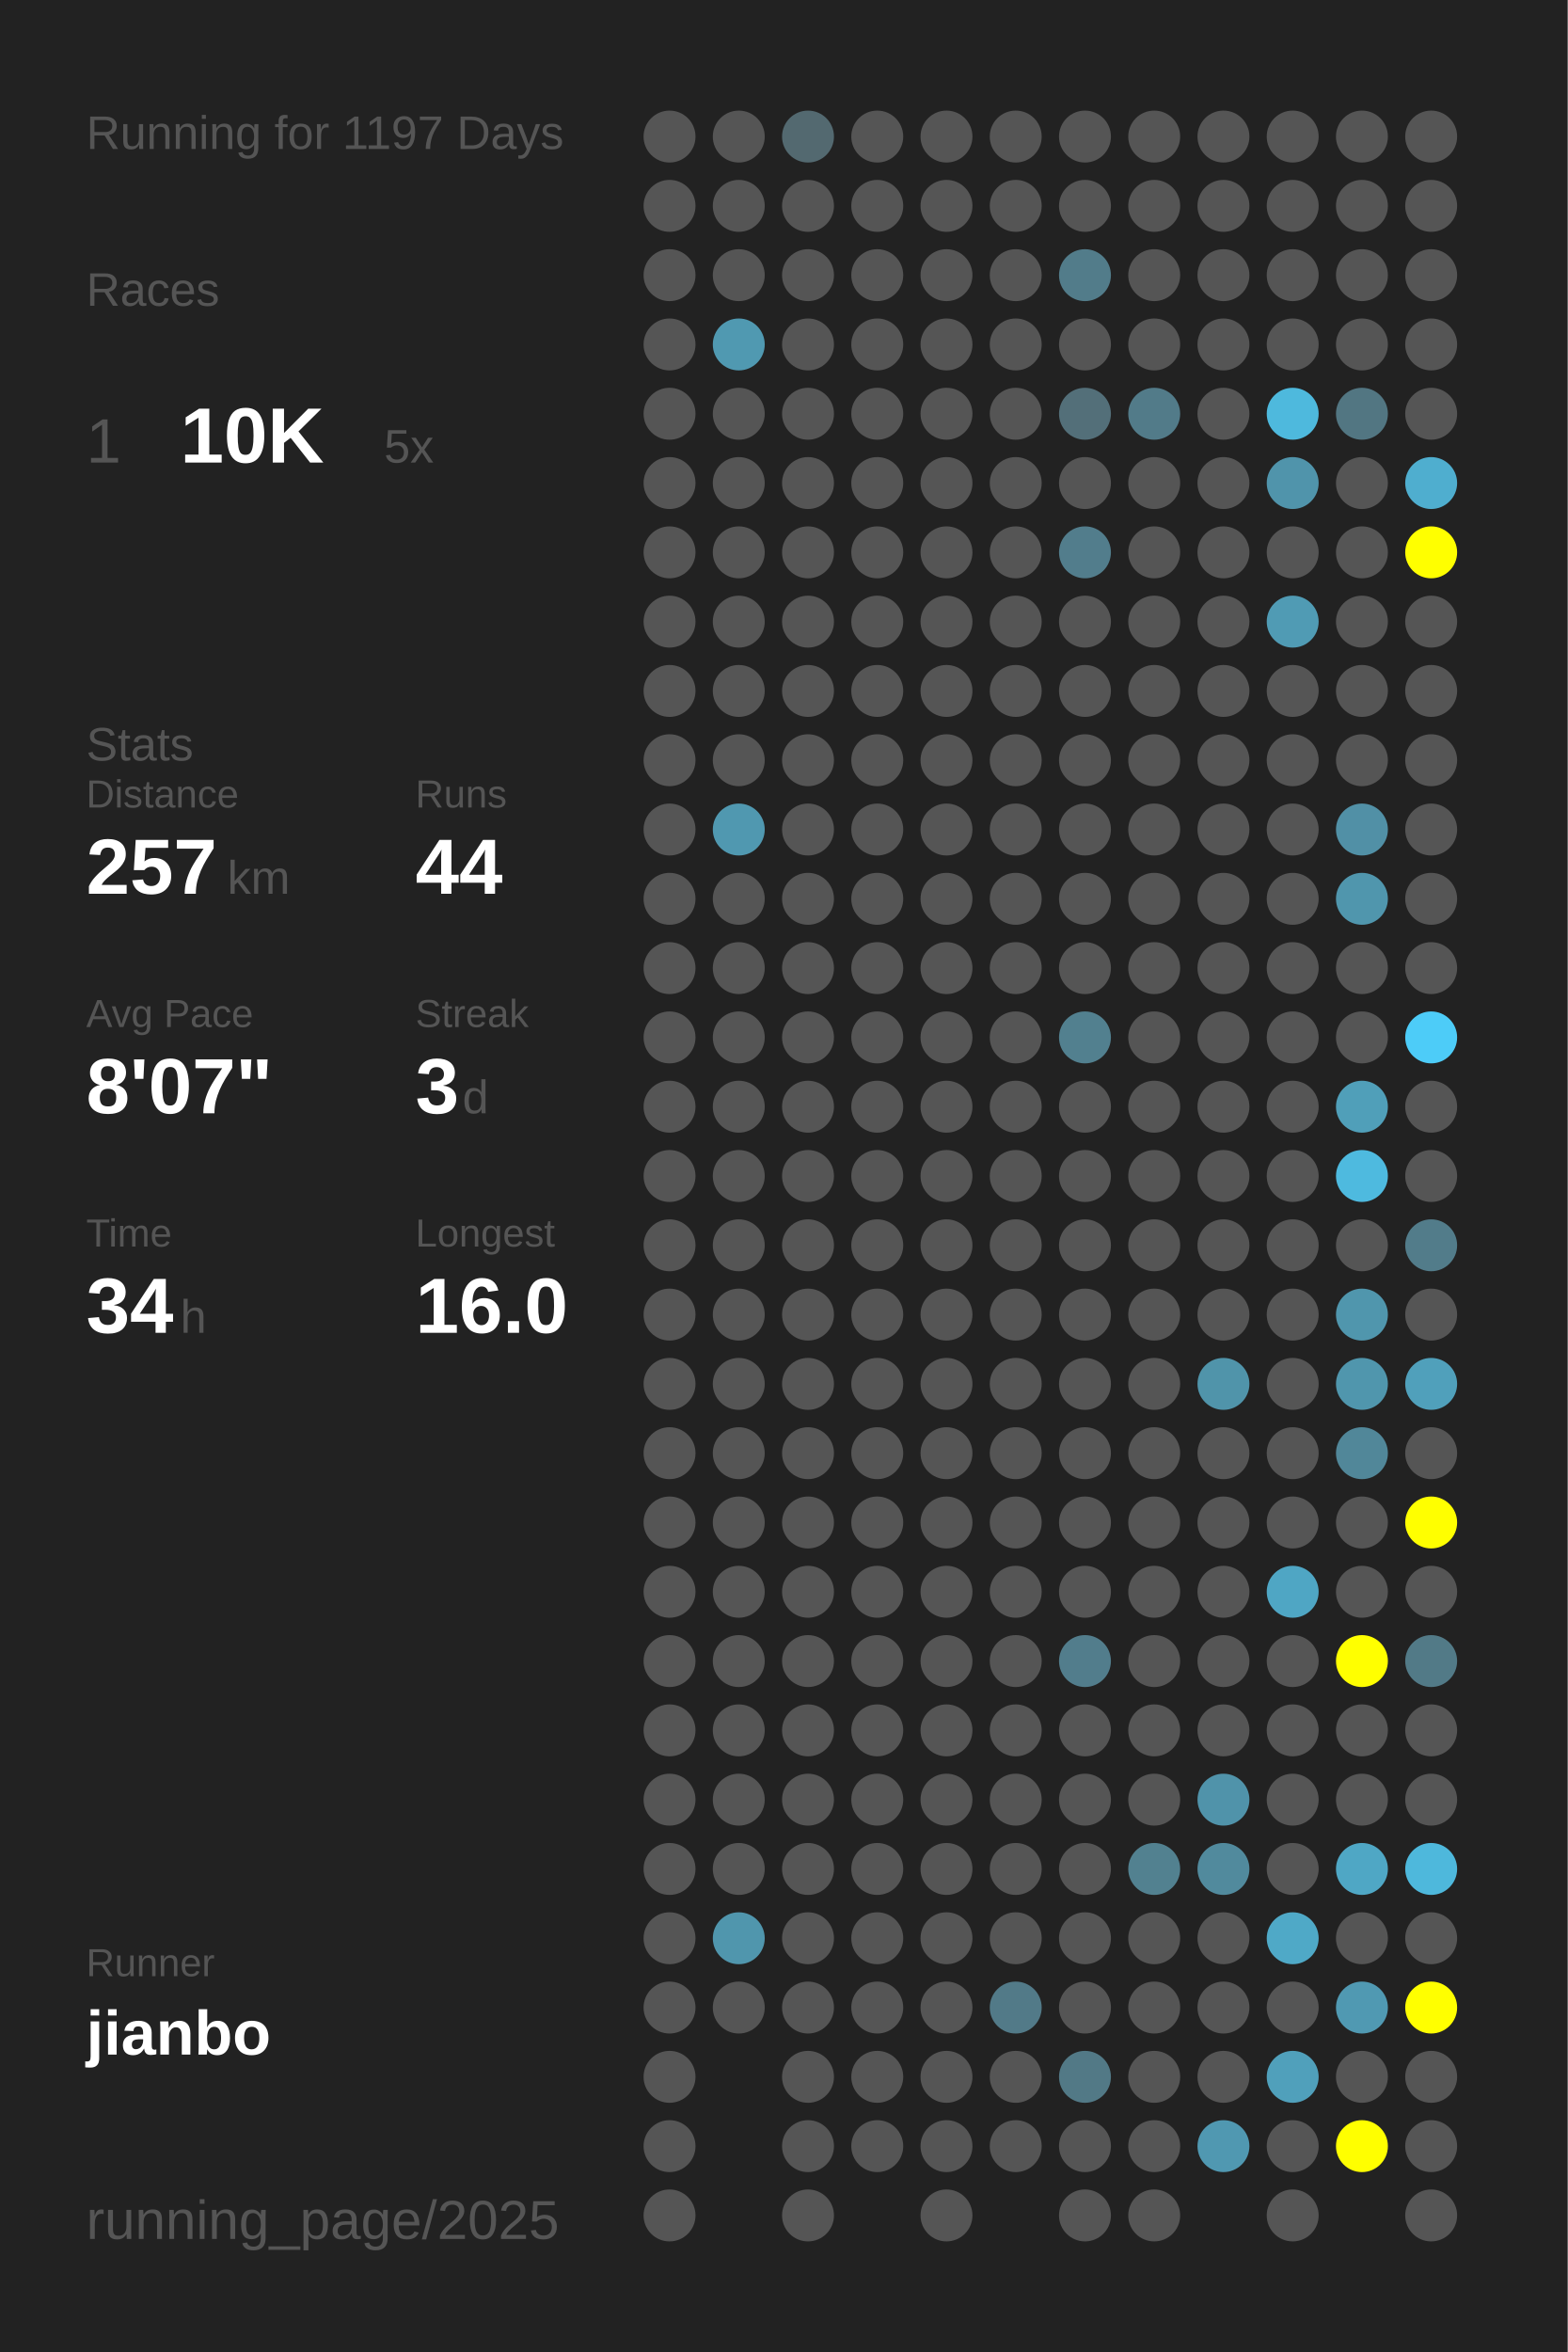
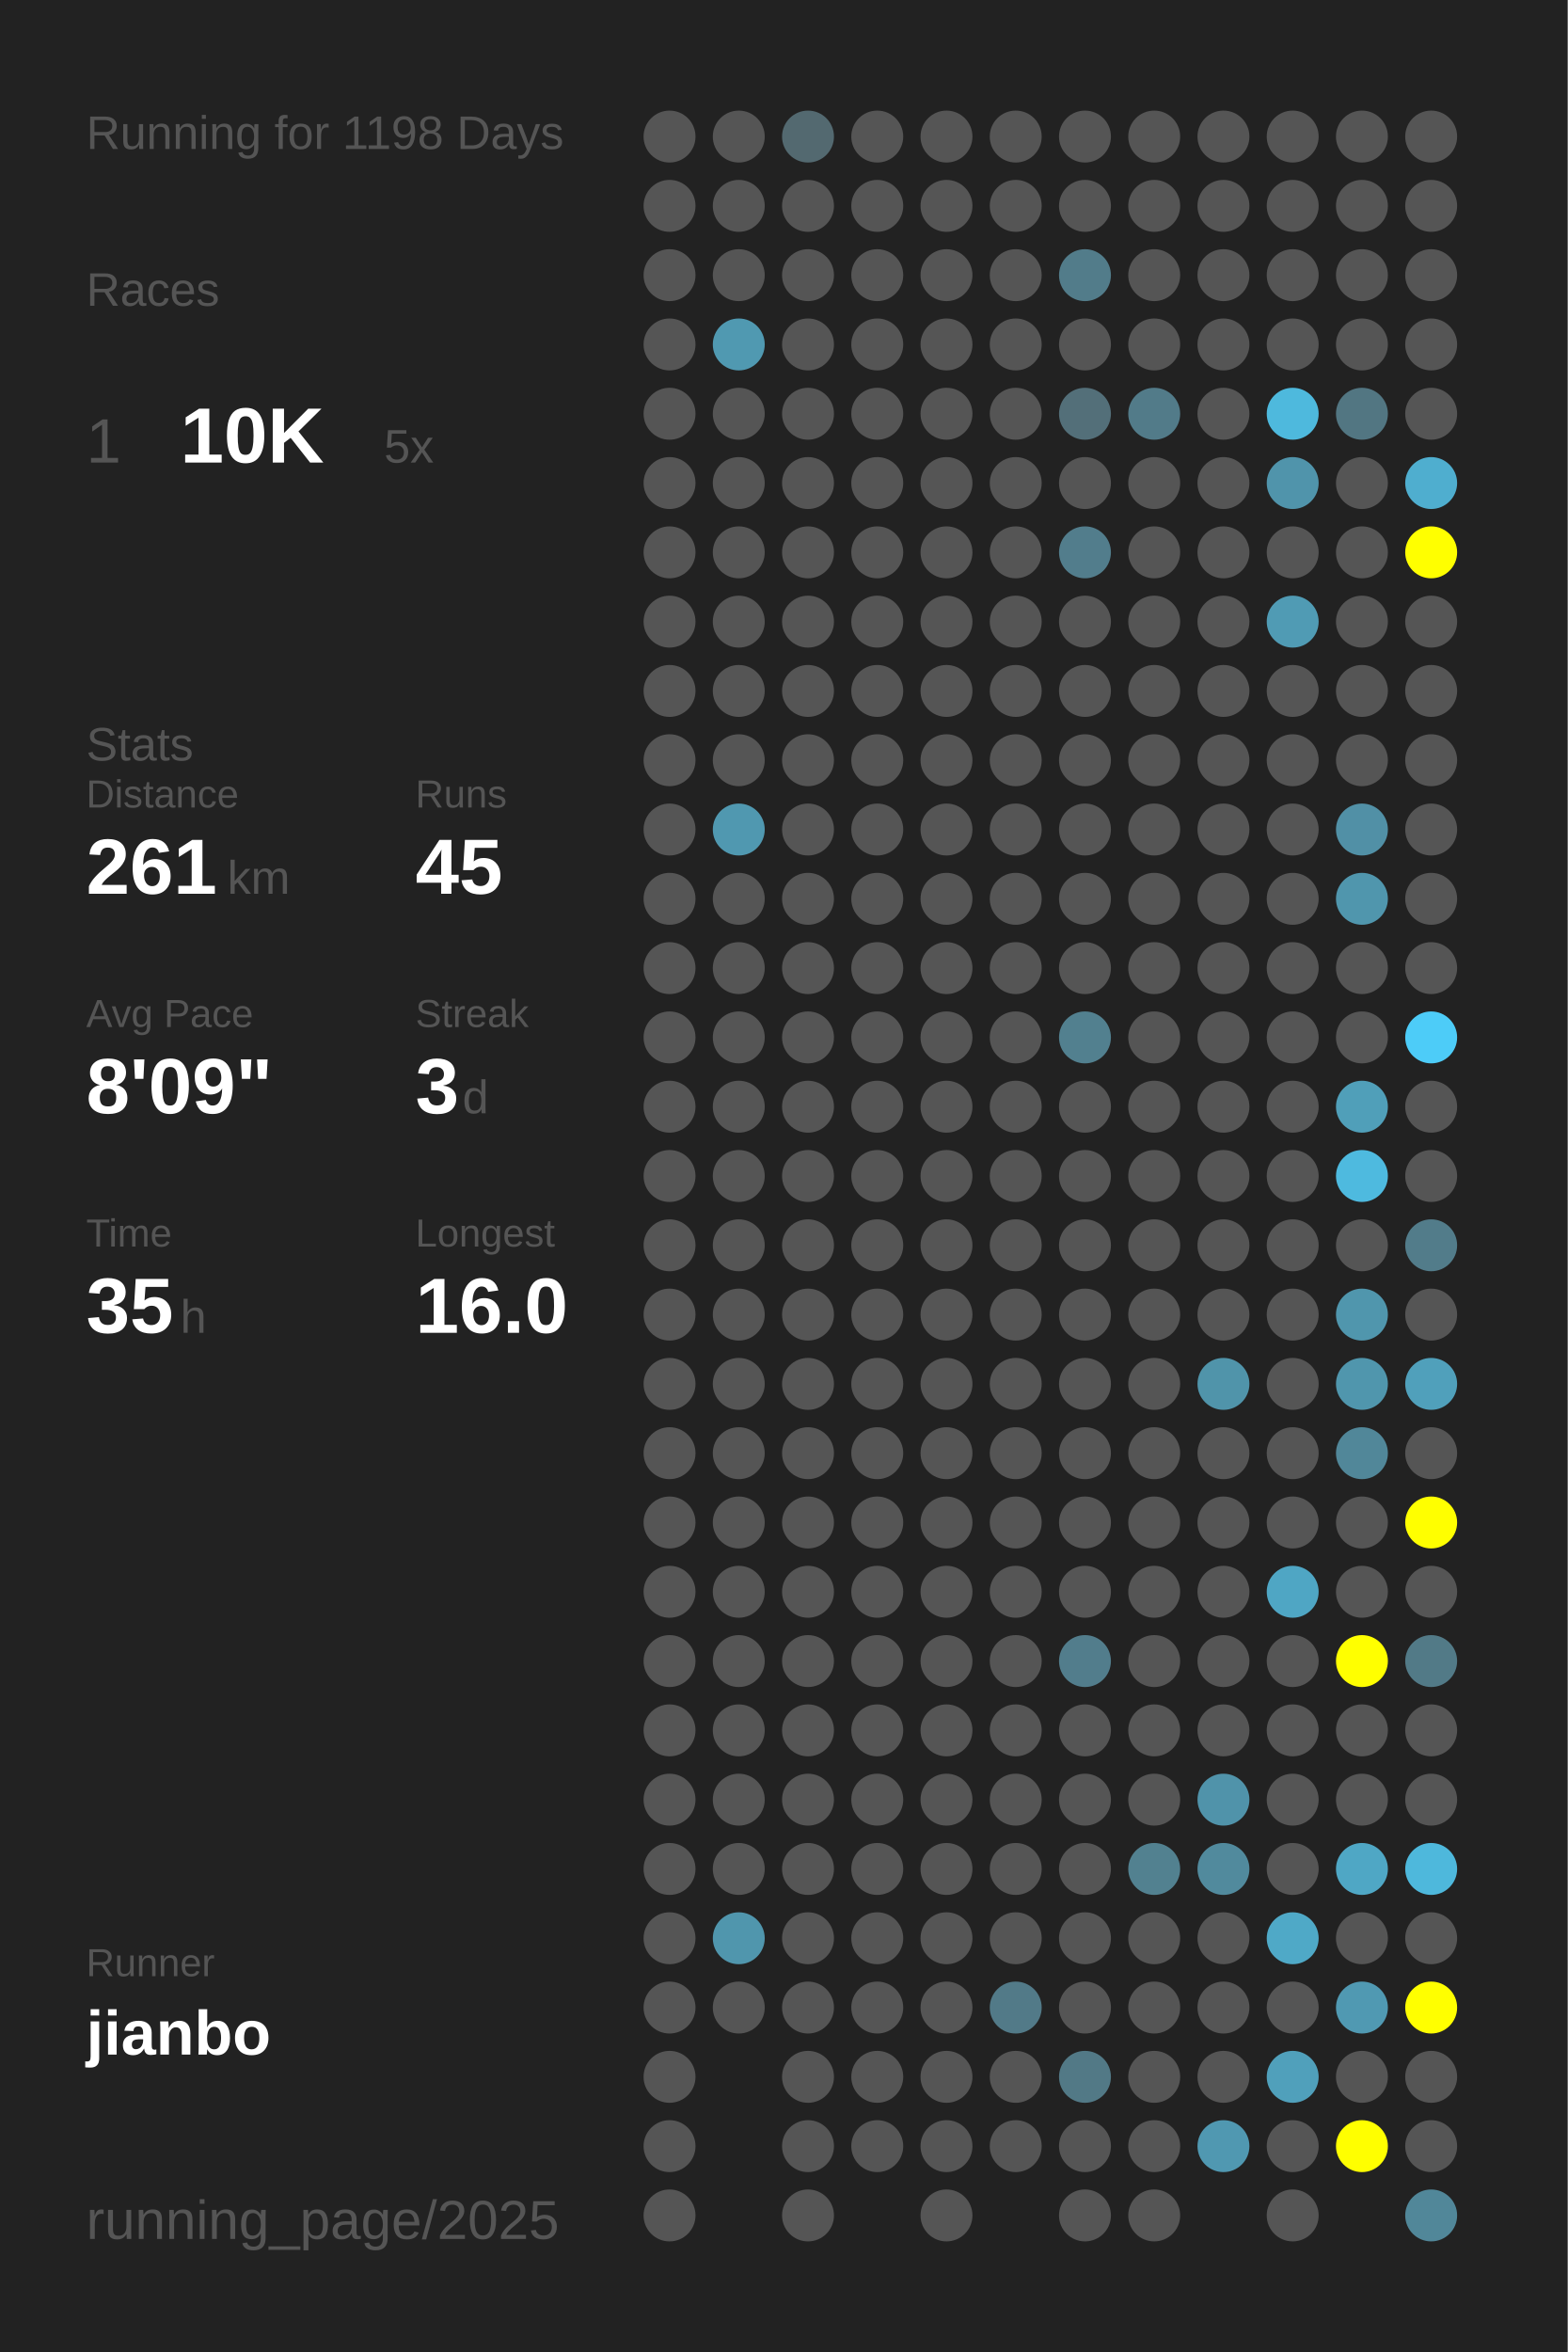
<svg xmlns="http://www.w3.org/2000/svg" baseProfile="full" height="300mm" version="1.1" viewBox="0,0,200,300" width="200mm">
  <defs />
  <rect fill="#222222" height="300" width="200" x="0" y="0" />
-   <text fill="#555555" style="font-size:6px; font-family:Arial;" x="11" y="19">Running for 1197 Days</text>
+   <text fill="#555555" style="font-size:6px; font-family:Arial;" x="11" y="19">Running for 1198 Days</text>
  <text fill="#555555" style="font-size:6px; font-family:Arial;" x="11" y="39">Races</text>
  <text fill="#555555" style="font-size:8px; font-family:Arial;" x="11" y="59">1</text>
  <text fill="#FFFFFF" style="font-size:10px; font-family:Arial; font-weight:bold;" x="23" y="59">10K</text>
  <text fill="#555555" style="font-size:6px; font-family:Arial;" x="49" y="59">5x</text>
  <text fill="#555555" style="font-size:6px; font-family:Arial;" x="11" y="97">Stats</text>
  <text fill="#555555" style="font-size:5px; font-family:Arial;" x="11" y="103">Distance</text>
-   <text fill="#FFFFFF" style="font-size:10px; font-family:Arial; font-weight:bold;" x="11" y="114">257</text>
+   <text fill="#FFFFFF" style="font-size:10px; font-family:Arial; font-weight:bold;" x="11" y="114">261</text>
  <text fill="#555555" style="font-size:6px; font-family:Arial;" x="29" y="114">km</text>
  <text fill="#555555" style="font-size:5px; font-family:Arial;" x="53" y="103">Runs</text>
-   <text fill="#FFFFFF" style="font-size:10px; font-family:Arial; font-weight:bold;" x="53" y="114">44</text>
+   <text fill="#FFFFFF" style="font-size:10px; font-family:Arial; font-weight:bold;" x="53" y="114">45</text>
  <text fill="#555555" style="font-size:5px; font-family:Arial;" x="11" y="131">Avg Pace</text>
-   <text fill="#FFFFFF" style="font-size:10px; font-family:Arial; font-weight:bold;" x="11" y="142">8'07"</text>
+   <text fill="#FFFFFF" style="font-size:10px; font-family:Arial; font-weight:bold;" x="11" y="142">8'09"</text>
  <text fill="#555555" style="font-size:5px; font-family:Arial;" x="53" y="131">Streak</text>
  <text fill="#FFFFFF" style="font-size:10px; font-family:Arial; font-weight:bold;" x="53" y="142">3</text>
  <text fill="#555555" style="font-size:6px; font-family:Arial;" x="59" y="142">d</text>
  <text fill="#555555" style="font-size:5px; font-family:Arial;" x="11" y="159">Time</text>
-   <text fill="#FFFFFF" style="font-size:10px; font-family:Arial; font-weight:bold;" x="11" y="170">34</text>
+   <text fill="#FFFFFF" style="font-size:10px; font-family:Arial; font-weight:bold;" x="11" y="170">35</text>
  <text fill="#555555" style="font-size:6px; font-family:Arial;" x="23" y="170">h</text>
  <text fill="#555555" style="font-size:5px; font-family:Arial;" x="53" y="159">Longest</text>
  <text fill="#FFFFFF" style="font-size:10px; font-family:Arial; font-weight:bold;" x="53" y="170">16.0</text>
  <text fill="#555555" style="font-size:5px; font-family:Arial;" x="11" y="252.065">Runner</text>
  <text fill="#FFFFFF" style="font-size:8px; font-family:Arial; font-weight:bold;" x="11" y="262.065">jianbo</text>
  <text fill="#555555" style="font-size:7px; font-family:Arial;" x="11" y="285.581">running_page/2025</text>
  <circle cx="85.417" cy="17.419" fill="#555555" r="3.312" />
  <circle cx="85.417" cy="26.258" fill="#555555" r="3.312" />
  <circle cx="85.417" cy="35.097" fill="#555555" r="3.312" />
  <circle cx="85.417" cy="43.935" fill="#555555" r="3.312" />
  <circle cx="85.417" cy="52.774" fill="#555555" r="3.312" />
  <circle cx="85.417" cy="61.613" fill="#555555" r="3.312" />
  <circle cx="85.417" cy="70.452" fill="#555555" r="3.312" />
  <circle cx="85.417" cy="79.29" fill="#555555" r="3.312" />
  <circle cx="85.417" cy="88.129" fill="#555555" r="3.312" />
  <circle cx="85.417" cy="96.968" fill="#555555" r="3.312" />
  <circle cx="85.417" cy="105.806" fill="#555555" r="3.312" />
  <circle cx="85.417" cy="114.645" fill="#555555" r="3.312" />
  <circle cx="85.417" cy="123.484" fill="#555555" r="3.312" />
  <circle cx="85.417" cy="132.323" fill="#555555" r="3.312" />
  <circle cx="85.417" cy="141.161" fill="#555555" r="3.312" />
  <circle cx="85.417" cy="150" fill="#555555" r="3.312" />
  <circle cx="85.417" cy="158.839" fill="#555555" r="3.312" />
  <circle cx="85.417" cy="167.677" fill="#555555" r="3.312" />
  <circle cx="85.417" cy="176.516" fill="#555555" r="3.312" />
  <circle cx="85.417" cy="185.355" fill="#555555" r="3.312" />
  <circle cx="85.417" cy="194.194" fill="#555555" r="3.312" />
  <circle cx="85.417" cy="203.032" fill="#555555" r="3.312" />
  <circle cx="85.417" cy="211.871" fill="#555555" r="3.312" />
  <circle cx="85.417" cy="220.71" fill="#555555" r="3.312" />
  <circle cx="85.417" cy="229.548" fill="#555555" r="3.312" />
  <circle cx="85.417" cy="238.387" fill="#555555" r="3.312" />
  <circle cx="85.417" cy="247.226" fill="#555555" r="3.312" />
  <circle cx="85.417" cy="256.065" fill="#555555" r="3.312" />
  <circle cx="85.417" cy="264.903" fill="#555555" r="3.312" />
  <circle cx="85.417" cy="273.742" fill="#555555" r="3.312" />
  <circle cx="85.417" cy="282.581" fill="#555555" r="3.312" />
  <circle cx="94.25" cy="17.419" fill="#555555" r="3.312" />
  <circle cx="94.25" cy="26.258" fill="#555555" r="3.312" />
  <circle cx="94.25" cy="35.097" fill="#555555" r="3.312" />
  <circle cx="94.25" cy="43.935" fill="#5099b1" r="3.312" />
  <circle cx="94.25" cy="52.774" fill="#555555" r="3.312" />
  <circle cx="94.25" cy="61.613" fill="#555555" r="3.312" />
  <circle cx="94.25" cy="70.452" fill="#555555" r="3.312" />
  <circle cx="94.25" cy="79.29" fill="#555555" r="3.312" />
  <circle cx="94.25" cy="88.129" fill="#555555" r="3.312" />
  <circle cx="94.25" cy="96.968" fill="#555555" r="3.312" />
  <circle cx="94.25" cy="105.806" fill="#5098b0" r="3.312" />
  <circle cx="94.25" cy="114.645" fill="#555555" r="3.312" />
  <circle cx="94.25" cy="123.484" fill="#555555" r="3.312" />
  <circle cx="94.25" cy="132.323" fill="#555555" r="3.312" />
  <circle cx="94.25" cy="141.161" fill="#555555" r="3.312" />
  <circle cx="94.25" cy="150" fill="#555555" r="3.312" />
  <circle cx="94.25" cy="158.839" fill="#555555" r="3.312" />
  <circle cx="94.25" cy="167.677" fill="#555555" r="3.312" />
  <circle cx="94.25" cy="176.516" fill="#555555" r="3.312" />
  <circle cx="94.25" cy="185.355" fill="#555555" r="3.312" />
  <circle cx="94.25" cy="194.194" fill="#555555" r="3.312" />
  <circle cx="94.25" cy="203.032" fill="#555555" r="3.312" />
  <circle cx="94.25" cy="211.871" fill="#555555" r="3.312" />
  <circle cx="94.25" cy="220.71" fill="#555555" r="3.312" />
  <circle cx="94.25" cy="229.548" fill="#555555" r="3.312" />
  <circle cx="94.25" cy="238.387" fill="#555555" r="3.312" />
  <circle cx="94.25" cy="247.226" fill="#5096ad" r="3.312" />
  <circle cx="94.25" cy="256.065" fill="#555555" r="3.312" />
  <circle cx="103.083" cy="17.419" fill="#536970" r="3.312" />
  <circle cx="103.083" cy="26.258" fill="#555555" r="3.312" />
  <circle cx="103.083" cy="35.097" fill="#555555" r="3.312" />
  <circle cx="103.083" cy="43.935" fill="#555555" r="3.312" />
  <circle cx="103.083" cy="52.774" fill="#555555" r="3.312" />
  <circle cx="103.083" cy="61.613" fill="#555555" r="3.312" />
  <circle cx="103.083" cy="70.452" fill="#555555" r="3.312" />
  <circle cx="103.083" cy="79.29" fill="#555555" r="3.312" />
  <circle cx="103.083" cy="88.129" fill="#555555" r="3.312" />
  <circle cx="103.083" cy="96.968" fill="#555555" r="3.312" />
  <circle cx="103.083" cy="105.806" fill="#555555" r="3.312" />
  <circle cx="103.083" cy="114.645" fill="#555555" r="3.312" />
  <circle cx="103.083" cy="123.484" fill="#555555" r="3.312" />
  <circle cx="103.083" cy="132.323" fill="#555555" r="3.312" />
  <circle cx="103.083" cy="141.161" fill="#555555" r="3.312" />
  <circle cx="103.083" cy="150" fill="#555555" r="3.312" />
  <circle cx="103.083" cy="158.839" fill="#555555" r="3.312" />
  <circle cx="103.083" cy="167.677" fill="#555555" r="3.312" />
  <circle cx="103.083" cy="176.516" fill="#555555" r="3.312" />
  <circle cx="103.083" cy="185.355" fill="#555555" r="3.312" />
  <circle cx="103.083" cy="194.194" fill="#555555" r="3.312" />
  <circle cx="103.083" cy="203.032" fill="#555555" r="3.312" />
  <circle cx="103.083" cy="211.871" fill="#555555" r="3.312" />
  <circle cx="103.083" cy="220.71" fill="#555555" r="3.312" />
  <circle cx="103.083" cy="229.548" fill="#555555" r="3.312" />
  <circle cx="103.083" cy="238.387" fill="#555555" r="3.312" />
  <circle cx="103.083" cy="247.226" fill="#555555" r="3.312" />
  <circle cx="103.083" cy="256.065" fill="#555555" r="3.312" />
  <circle cx="103.083" cy="264.903" fill="#555555" r="3.312" />
  <circle cx="103.083" cy="273.742" fill="#555555" r="3.312" />
  <circle cx="103.083" cy="282.581" fill="#555555" r="3.312" />
  <circle cx="111.917" cy="17.419" fill="#555555" r="3.312" />
  <circle cx="111.917" cy="26.258" fill="#555555" r="3.312" />
  <circle cx="111.917" cy="35.097" fill="#555555" r="3.312" />
  <circle cx="111.917" cy="43.935" fill="#555555" r="3.312" />
  <circle cx="111.917" cy="52.774" fill="#555555" r="3.312" />
  <circle cx="111.917" cy="61.613" fill="#555555" r="3.312" />
  <circle cx="111.917" cy="70.452" fill="#555555" r="3.312" />
  <circle cx="111.917" cy="79.29" fill="#555555" r="3.312" />
  <circle cx="111.917" cy="88.129" fill="#555555" r="3.312" />
  <circle cx="111.917" cy="96.968" fill="#555555" r="3.312" />
  <circle cx="111.917" cy="105.806" fill="#555555" r="3.312" />
  <circle cx="111.917" cy="114.645" fill="#555555" r="3.312" />
  <circle cx="111.917" cy="123.484" fill="#555555" r="3.312" />
  <circle cx="111.917" cy="132.323" fill="#555555" r="3.312" />
  <circle cx="111.917" cy="141.161" fill="#555555" r="3.312" />
  <circle cx="111.917" cy="150" fill="#555555" r="3.312" />
  <circle cx="111.917" cy="158.839" fill="#555555" r="3.312" />
  <circle cx="111.917" cy="167.677" fill="#555555" r="3.312" />
  <circle cx="111.917" cy="176.516" fill="#555555" r="3.312" />
  <circle cx="111.917" cy="185.355" fill="#555555" r="3.312" />
  <circle cx="111.917" cy="194.194" fill="#555555" r="3.312" />
  <circle cx="111.917" cy="203.032" fill="#555555" r="3.312" />
  <circle cx="111.917" cy="211.871" fill="#555555" r="3.312" />
  <circle cx="111.917" cy="220.71" fill="#555555" r="3.312" />
  <circle cx="111.917" cy="229.548" fill="#555555" r="3.312" />
  <circle cx="111.917" cy="238.387" fill="#555555" r="3.312" />
  <circle cx="111.917" cy="247.226" fill="#555555" r="3.312" />
  <circle cx="111.917" cy="256.065" fill="#555555" r="3.312" />
  <circle cx="111.917" cy="264.903" fill="#555555" r="3.312" />
  <circle cx="111.917" cy="273.742" fill="#555555" r="3.312" />
  <circle cx="120.75" cy="17.419" fill="#555555" r="3.312" />
  <circle cx="120.75" cy="26.258" fill="#555555" r="3.312" />
  <circle cx="120.75" cy="35.097" fill="#555555" r="3.312" />
  <circle cx="120.75" cy="43.935" fill="#555555" r="3.312" />
  <circle cx="120.75" cy="52.774" fill="#555555" r="3.312" />
  <circle cx="120.75" cy="61.613" fill="#555555" r="3.312" />
  <circle cx="120.75" cy="70.452" fill="#555555" r="3.312" />
  <circle cx="120.75" cy="79.29" fill="#555555" r="3.312" />
  <circle cx="120.75" cy="88.129" fill="#555555" r="3.312" />
  <circle cx="120.75" cy="96.968" fill="#555555" r="3.312" />
  <circle cx="120.75" cy="105.806" fill="#555555" r="3.312" />
  <circle cx="120.75" cy="114.645" fill="#555555" r="3.312" />
  <circle cx="120.75" cy="123.484" fill="#555555" r="3.312" />
  <circle cx="120.75" cy="132.323" fill="#555555" r="3.312" />
  <circle cx="120.75" cy="141.161" fill="#555555" r="3.312" />
  <circle cx="120.75" cy="150" fill="#555555" r="3.312" />
  <circle cx="120.75" cy="158.839" fill="#555555" r="3.312" />
  <circle cx="120.75" cy="167.677" fill="#555555" r="3.312" />
  <circle cx="120.75" cy="176.516" fill="#555555" r="3.312" />
  <circle cx="120.75" cy="185.355" fill="#555555" r="3.312" />
  <circle cx="120.75" cy="194.194" fill="#555555" r="3.312" />
  <circle cx="120.75" cy="203.032" fill="#555555" r="3.312" />
  <circle cx="120.75" cy="211.871" fill="#555555" r="3.312" />
  <circle cx="120.75" cy="220.71" fill="#555555" r="3.312" />
  <circle cx="120.75" cy="229.548" fill="#555555" r="3.312" />
  <circle cx="120.75" cy="238.387" fill="#555555" r="3.312" />
  <circle cx="120.75" cy="247.226" fill="#555555" r="3.312" />
  <circle cx="120.75" cy="256.065" fill="#555555" r="3.312" />
  <circle cx="120.75" cy="264.903" fill="#555555" r="3.312" />
  <circle cx="120.75" cy="273.742" fill="#555555" r="3.312" />
  <circle cx="120.75" cy="282.581" fill="#555555" r="3.312" />
  <circle cx="129.583" cy="17.419" fill="#555555" r="3.312" />
  <circle cx="129.583" cy="26.258" fill="#555555" r="3.312" />
  <circle cx="129.583" cy="35.097" fill="#555555" r="3.312" />
  <circle cx="129.583" cy="43.935" fill="#555555" r="3.312" />
  <circle cx="129.583" cy="52.774" fill="#555555" r="3.312" />
  <circle cx="129.583" cy="61.613" fill="#555555" r="3.312" />
  <circle cx="129.583" cy="70.452" fill="#555555" r="3.312" />
  <circle cx="129.583" cy="79.29" fill="#555555" r="3.312" />
  <circle cx="129.583" cy="88.129" fill="#555555" r="3.312" />
  <circle cx="129.583" cy="96.968" fill="#555555" r="3.312" />
  <circle cx="129.583" cy="105.806" fill="#555555" r="3.312" />
  <circle cx="129.583" cy="114.645" fill="#555555" r="3.312" />
  <circle cx="129.583" cy="123.484" fill="#555555" r="3.312" />
  <circle cx="129.583" cy="132.323" fill="#555555" r="3.312" />
  <circle cx="129.583" cy="141.161" fill="#555555" r="3.312" />
  <circle cx="129.583" cy="150" fill="#555555" r="3.312" />
  <circle cx="129.583" cy="158.839" fill="#555555" r="3.312" />
  <circle cx="129.583" cy="167.677" fill="#555555" r="3.312" />
  <circle cx="129.583" cy="176.516" fill="#555555" r="3.312" />
  <circle cx="129.583" cy="185.355" fill="#555555" r="3.312" />
  <circle cx="129.583" cy="194.194" fill="#555555" r="3.312" />
  <circle cx="129.583" cy="203.032" fill="#555555" r="3.312" />
  <circle cx="129.583" cy="211.871" fill="#555555" r="3.312" />
  <circle cx="129.583" cy="220.71" fill="#555555" r="3.312" />
  <circle cx="129.583" cy="229.548" fill="#555555" r="3.312" />
  <circle cx="129.583" cy="238.387" fill="#555555" r="3.312" />
  <circle cx="129.583" cy="247.226" fill="#555555" r="3.312" />
  <circle cx="129.583" cy="256.065" fill="#527a88" r="3.312" />
  <circle cx="129.583" cy="264.903" fill="#555555" r="3.312" />
  <circle cx="129.583" cy="273.742" fill="#555555" r="3.312" />
  <circle cx="138.417" cy="17.419" fill="#555555" r="3.312" />
  <circle cx="138.417" cy="26.258" fill="#555555" r="3.312" />
  <circle cx="138.417" cy="35.097" fill="#527c8a" r="3.312" />
  <circle cx="138.417" cy="43.935" fill="#555555" r="3.312" />
  <circle cx="138.417" cy="52.774" fill="#536f79" r="3.312" />
  <circle cx="138.417" cy="61.613" fill="#555555" r="3.312" />
  <circle cx="138.417" cy="70.452" fill="#527d8c" r="3.312" />
  <circle cx="138.417" cy="79.29" fill="#555555" r="3.312" />
  <circle cx="138.417" cy="88.129" fill="#555555" r="3.312" />
  <circle cx="138.417" cy="96.968" fill="#555555" r="3.312" />
  <circle cx="138.417" cy="105.806" fill="#555555" r="3.312" />
  <circle cx="138.417" cy="114.645" fill="#555555" r="3.312" />
  <circle cx="138.417" cy="123.484" fill="#555555" r="3.312" />
  <circle cx="138.417" cy="132.323" fill="#52808f" r="3.312" />
  <circle cx="138.417" cy="141.161" fill="#555555" r="3.312" />
  <circle cx="138.417" cy="150" fill="#555555" r="3.312" />
  <circle cx="138.417" cy="158.839" fill="#555555" r="3.312" />
  <circle cx="138.417" cy="167.677" fill="#555555" r="3.312" />
  <circle cx="138.417" cy="176.516" fill="#555555" r="3.312" />
  <circle cx="138.417" cy="185.355" fill="#555555" r="3.312" />
  <circle cx="138.417" cy="194.194" fill="#555555" r="3.312" />
  <circle cx="138.417" cy="203.032" fill="#555555" r="3.312" />
  <circle cx="138.417" cy="211.871" fill="#527d8c" r="3.312" />
  <circle cx="138.417" cy="220.71" fill="#555555" r="3.312" />
  <circle cx="138.417" cy="229.548" fill="#555555" r="3.312" />
  <circle cx="138.417" cy="238.387" fill="#555555" r="3.312" />
  <circle cx="138.417" cy="247.226" fill="#555555" r="3.312" />
  <circle cx="138.417" cy="256.065" fill="#555555" r="3.312" />
  <circle cx="138.417" cy="264.903" fill="#527986" r="3.312" />
  <circle cx="138.417" cy="273.742" fill="#555555" r="3.312" />
  <circle cx="138.417" cy="282.581" fill="#555555" r="3.312" />
  <circle cx="147.25" cy="17.419" fill="#555555" r="3.312" />
  <circle cx="147.25" cy="26.258" fill="#555555" r="3.312" />
  <circle cx="147.25" cy="35.097" fill="#555555" r="3.312" />
  <circle cx="147.25" cy="43.935" fill="#555555" r="3.312" />
  <circle cx="147.25" cy="52.774" fill="#527b89" r="3.312" />
  <circle cx="147.25" cy="61.613" fill="#555555" r="3.312" />
  <circle cx="147.25" cy="70.452" fill="#555555" r="3.312" />
  <circle cx="147.25" cy="79.29" fill="#555555" r="3.312" />
  <circle cx="147.25" cy="88.129" fill="#555555" r="3.312" />
  <circle cx="147.25" cy="96.968" fill="#555555" r="3.312" />
  <circle cx="147.25" cy="105.806" fill="#555555" r="3.312" />
  <circle cx="147.25" cy="114.645" fill="#555555" r="3.312" />
  <circle cx="147.25" cy="123.484" fill="#555555" r="3.312" />
  <circle cx="147.25" cy="132.323" fill="#555555" r="3.312" />
  <circle cx="147.25" cy="141.161" fill="#555555" r="3.312" />
  <circle cx="147.25" cy="150" fill="#555555" r="3.312" />
  <circle cx="147.25" cy="158.839" fill="#555555" r="3.312" />
  <circle cx="147.25" cy="167.677" fill="#555555" r="3.312" />
  <circle cx="147.25" cy="176.516" fill="#555555" r="3.312" />
  <circle cx="147.25" cy="185.355" fill="#555555" r="3.312" />
  <circle cx="147.25" cy="194.194" fill="#555555" r="3.312" />
  <circle cx="147.25" cy="203.032" fill="#555555" r="3.312" />
  <circle cx="147.25" cy="211.871" fill="#555555" r="3.312" />
  <circle cx="147.25" cy="220.71" fill="#555555" r="3.312" />
  <circle cx="147.25" cy="229.548" fill="#555555" r="3.312" />
  <circle cx="147.25" cy="238.387" fill="#528190" r="3.312" />
  <circle cx="147.25" cy="247.226" fill="#555555" r="3.312" />
  <circle cx="147.25" cy="256.065" fill="#555555" r="3.312" />
  <circle cx="147.25" cy="264.903" fill="#555555" r="3.312" />
  <circle cx="147.25" cy="273.742" fill="#555555" r="3.312" />
  <circle cx="147.25" cy="282.581" fill="#555555" r="3.312" />
  <circle cx="156.083" cy="17.419" fill="#555555" r="3.312" />
  <circle cx="156.083" cy="26.258" fill="#555555" r="3.312" />
  <circle cx="156.083" cy="35.097" fill="#555555" r="3.312" />
  <circle cx="156.083" cy="43.935" fill="#555555" r="3.312" />
  <circle cx="156.083" cy="52.774" fill="#555555" r="3.312" />
  <circle cx="156.083" cy="61.613" fill="#555555" r="3.312" />
  <circle cx="156.083" cy="70.452" fill="#555555" r="3.312" />
  <circle cx="156.083" cy="79.29" fill="#555555" r="3.312" />
  <circle cx="156.083" cy="88.129" fill="#555555" r="3.312" />
  <circle cx="156.083" cy="96.968" fill="#555555" r="3.312" />
  <circle cx="156.083" cy="105.806" fill="#555555" r="3.312" />
  <circle cx="156.083" cy="114.645" fill="#555555" r="3.312" />
  <circle cx="156.083" cy="123.484" fill="#555555" r="3.312" />
  <circle cx="156.083" cy="132.323" fill="#555555" r="3.312" />
  <circle cx="156.083" cy="141.161" fill="#555555" r="3.312" />
  <circle cx="156.083" cy="150" fill="#555555" r="3.312" />
  <circle cx="156.083" cy="158.839" fill="#555555" r="3.312" />
  <circle cx="156.083" cy="167.677" fill="#555555" r="3.312" />
  <circle cx="156.083" cy="176.516" fill="#5094aa" r="3.312" />
  <circle cx="156.083" cy="185.355" fill="#555555" r="3.312" />
  <circle cx="156.083" cy="194.194" fill="#555555" r="3.312" />
  <circle cx="156.083" cy="203.032" fill="#555555" r="3.312" />
  <circle cx="156.083" cy="211.871" fill="#555555" r="3.312" />
  <circle cx="156.083" cy="220.71" fill="#555555" r="3.312" />
  <circle cx="156.083" cy="229.548" fill="#5093aa" r="3.312" />
  <circle cx="156.083" cy="238.387" fill="#518a9d" r="3.312" />
  <circle cx="156.083" cy="247.226" fill="#555555" r="3.312" />
  <circle cx="156.083" cy="256.065" fill="#555555" r="3.312" />
  <circle cx="156.083" cy="264.903" fill="#555555" r="3.312" />
  <circle cx="156.083" cy="273.742" fill="#5098b1" r="3.312" />
  <circle cx="164.917" cy="17.419" fill="#555555" r="3.312" />
  <circle cx="164.917" cy="26.258" fill="#555555" r="3.312" />
  <circle cx="164.917" cy="35.097" fill="#555555" r="3.312" />
  <circle cx="164.917" cy="43.935" fill="#555555" r="3.312" />
  <circle cx="164.917" cy="52.774" fill="#4eb9dd" r="3.312" />
  <circle cx="164.917" cy="61.613" fill="#5094ab" r="3.312" />
  <circle cx="164.917" cy="70.452" fill="#555555" r="3.312" />
  <circle cx="164.917" cy="79.29" fill="#509bb4" r="3.312" />
  <circle cx="164.917" cy="88.129" fill="#555555" r="3.312" />
  <circle cx="164.917" cy="96.968" fill="#555555" r="3.312" />
  <circle cx="164.917" cy="105.806" fill="#555555" r="3.312" />
  <circle cx="164.917" cy="114.645" fill="#555555" r="3.312" />
  <circle cx="164.917" cy="123.484" fill="#555555" r="3.312" />
  <circle cx="164.917" cy="132.323" fill="#555555" r="3.312" />
  <circle cx="164.917" cy="141.161" fill="#555555" r="3.312" />
  <circle cx="164.917" cy="150" fill="#555555" r="3.312" />
  <circle cx="164.917" cy="158.839" fill="#555555" r="3.312" />
  <circle cx="164.917" cy="167.677" fill="#555555" r="3.312" />
  <circle cx="164.917" cy="176.516" fill="#555555" r="3.312" />
  <circle cx="164.917" cy="185.355" fill="#555555" r="3.312" />
  <circle cx="164.917" cy="194.194" fill="#555555" r="3.312" />
  <circle cx="164.917" cy="203.032" fill="#4fa6c4" r="3.312" />
  <circle cx="164.917" cy="211.871" fill="#555555" r="3.312" />
  <circle cx="164.917" cy="220.71" fill="#555555" r="3.312" />
  <circle cx="164.917" cy="229.548" fill="#555555" r="3.312" />
  <circle cx="164.917" cy="238.387" fill="#555555" r="3.312" />
  <circle cx="164.917" cy="247.226" fill="#4fa9c7" r="3.312" />
  <circle cx="164.917" cy="256.065" fill="#555555" r="3.312" />
  <circle cx="164.917" cy="264.903" fill="#50a0bb" r="3.312" />
  <circle cx="164.917" cy="273.742" fill="#555555" r="3.312" />
  <circle cx="164.917" cy="282.581" fill="#555555" r="3.312" />
  <circle cx="173.75" cy="17.419" fill="#555555" r="3.312" />
  <circle cx="173.75" cy="26.258" fill="#555555" r="3.312" />
  <circle cx="173.75" cy="35.097" fill="#555555" r="3.312" />
  <circle cx="173.75" cy="43.935" fill="#555555" r="3.312" />
  <circle cx="173.75" cy="52.774" fill="#527682" r="3.312" />
  <circle cx="173.75" cy="61.613" fill="#555555" r="3.312" />
  <circle cx="173.75" cy="70.452" fill="#555555" r="3.312" />
  <circle cx="173.75" cy="79.29" fill="#555555" r="3.312" />
  <circle cx="173.75" cy="88.129" fill="#555555" r="3.312" />
  <circle cx="173.75" cy="96.968" fill="#555555" r="3.312" />
  <circle cx="173.75" cy="105.806" fill="#5190a6" r="3.312" />
  <circle cx="173.75" cy="114.645" fill="#5096ad" r="3.312" />
  <circle cx="173.75" cy="123.484" fill="#555555" r="3.312" />
  <circle cx="173.75" cy="132.323" fill="#555555" r="3.312" />
  <circle cx="173.75" cy="141.161" fill="#509fb9" r="3.312" />
  <circle cx="173.75" cy="150" fill="#4ebadf" r="3.312" />
  <circle cx="173.75" cy="158.839" fill="#555555" r="3.312" />
  <circle cx="173.75" cy="167.677" fill="#5096ad" r="3.312" />
  <circle cx="173.75" cy="176.516" fill="#5096ad" r="3.312" />
  <circle cx="173.75" cy="185.355" fill="#518799" r="3.312" />
  <circle cx="173.75" cy="194.194" fill="#555555" r="3.312" />
  <circle cx="173.75" cy="203.032" fill="#555555" r="3.312" />
  <circle cx="173.75" cy="211.871" fill="#FFFF00" r="3.312" />
  <circle cx="173.75" cy="220.71" fill="#555555" r="3.312" />
  <circle cx="173.75" cy="229.548" fill="#555555" r="3.312" />
  <circle cx="173.75" cy="238.387" fill="#4fa7c5" r="3.312" />
  <circle cx="173.75" cy="247.226" fill="#555555" r="3.312" />
  <circle cx="173.75" cy="256.065" fill="#5099b2" r="3.312" />
  <circle cx="173.75" cy="264.903" fill="#555555" r="3.312" />
  <circle cx="173.75" cy="273.742" fill="#FFFF00" r="3.312" />
  <circle cx="182.583" cy="17.419" fill="#555555" r="3.312" />
  <circle cx="182.583" cy="26.258" fill="#555555" r="3.312" />
  <circle cx="182.583" cy="35.097" fill="#555555" r="3.312" />
  <circle cx="182.583" cy="43.935" fill="#555555" r="3.312" />
  <circle cx="182.583" cy="52.774" fill="#555555" r="3.312" />
  <circle cx="182.583" cy="61.613" fill="#4faecf" r="3.312" />
  <circle cx="182.583" cy="70.452" fill="#FFFF00" r="3.312" />
  <circle cx="182.583" cy="79.29" fill="#555555" r="3.312" />
  <circle cx="182.583" cy="88.129" fill="#555555" r="3.312" />
  <circle cx="182.583" cy="96.968" fill="#555555" r="3.312" />
  <circle cx="182.583" cy="105.806" fill="#555555" r="3.312" />
  <circle cx="182.583" cy="114.645" fill="#555555" r="3.312" />
  <circle cx="182.583" cy="123.484" fill="#555555" r="3.312" />
  <circle cx="182.583" cy="132.323" fill="#4dccf8" r="3.312" />
  <circle cx="182.583" cy="141.161" fill="#555555" r="3.312" />
  <circle cx="182.583" cy="150" fill="#555555" r="3.312" />
  <circle cx="182.583" cy="158.839" fill="#527c8a" r="3.312" />
  <circle cx="182.583" cy="167.677" fill="#555555" r="3.312" />
  <circle cx="182.583" cy="176.516" fill="#50a0bb" r="3.312" />
  <circle cx="182.583" cy="185.355" fill="#555555" r="3.312" />
  <circle cx="182.583" cy="194.194" fill="#FFFF00" r="3.312" />
  <circle cx="182.583" cy="203.032" fill="#555555" r="3.312" />
  <circle cx="182.583" cy="211.871" fill="#527a87" r="3.312" />
  <circle cx="182.583" cy="220.71" fill="#555555" r="3.312" />
  <circle cx="182.583" cy="229.548" fill="#555555" r="3.312" />
  <circle cx="182.583" cy="238.387" fill="#4eb8dc" r="3.312" />
  <circle cx="182.583" cy="247.226" fill="#555555" r="3.312" />
  <circle cx="182.583" cy="256.065" fill="#FFFF00" r="3.312" />
  <circle cx="182.583" cy="264.903" fill="#555555" r="3.312" />
  <circle cx="182.583" cy="273.742" fill="#555555" r="3.312" />
-   <circle cx="182.583" cy="282.581" fill="#555555" r="3.312" />
+   <circle cx="182.583" cy="282.581" fill="#518799" r="3.312" />
</svg>
